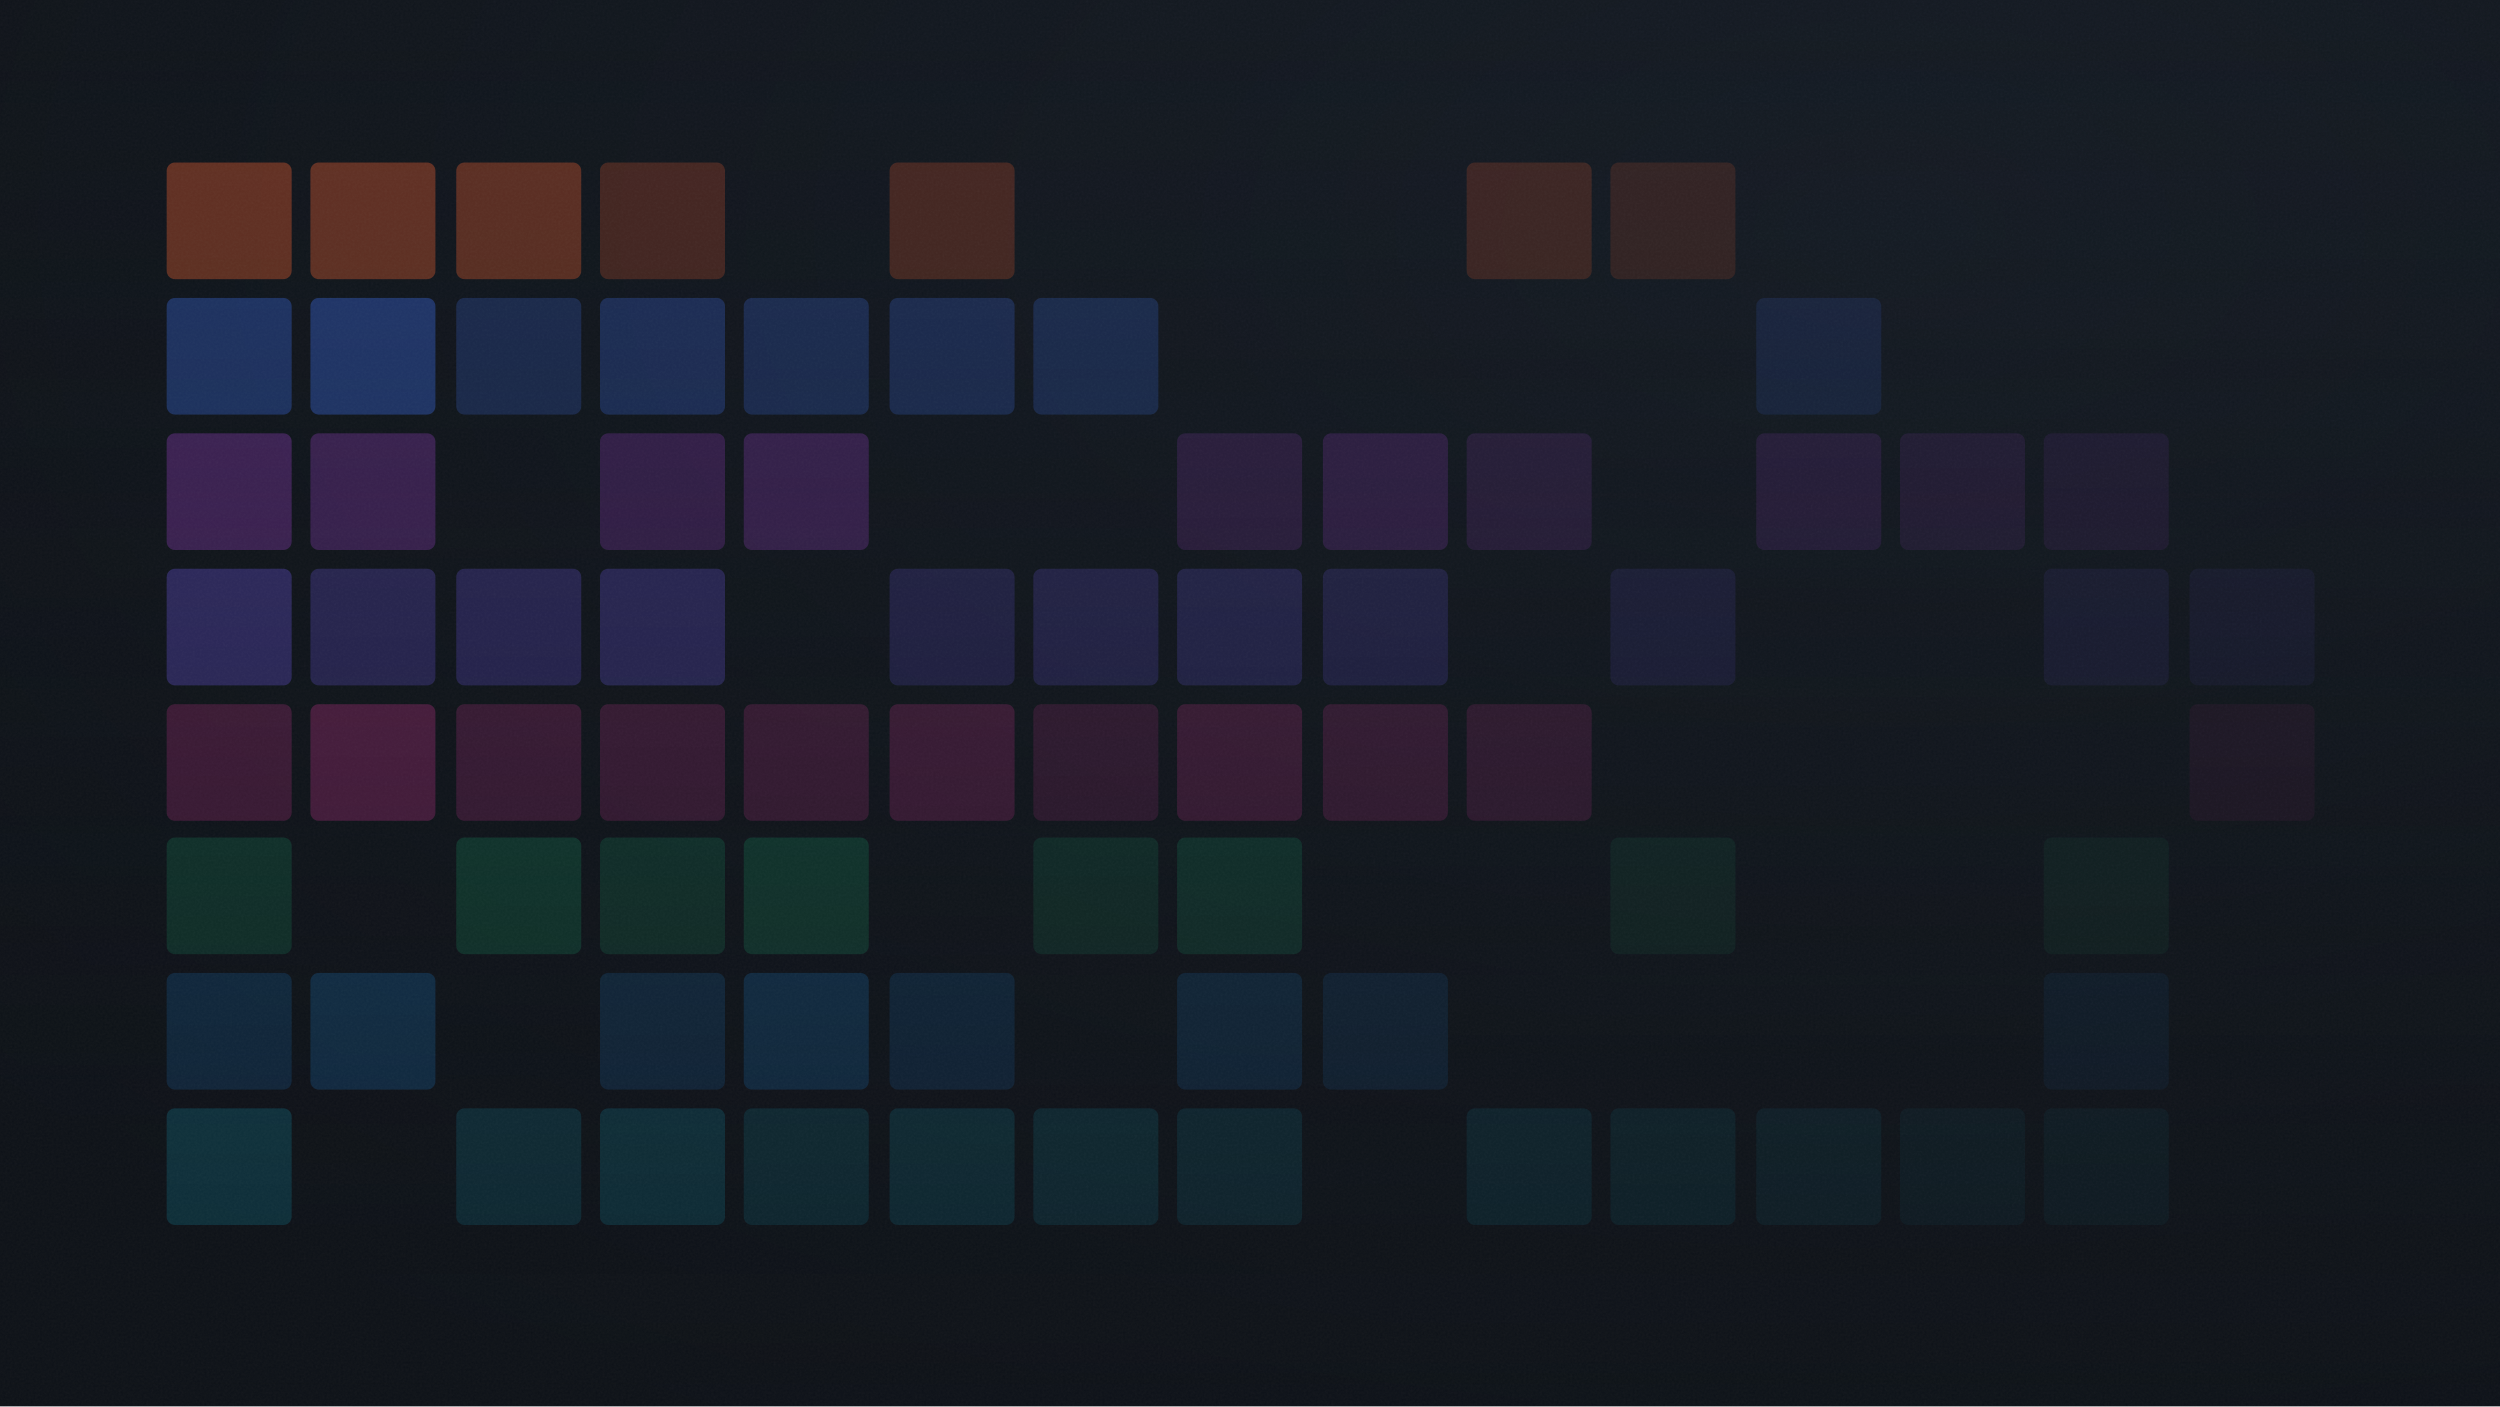
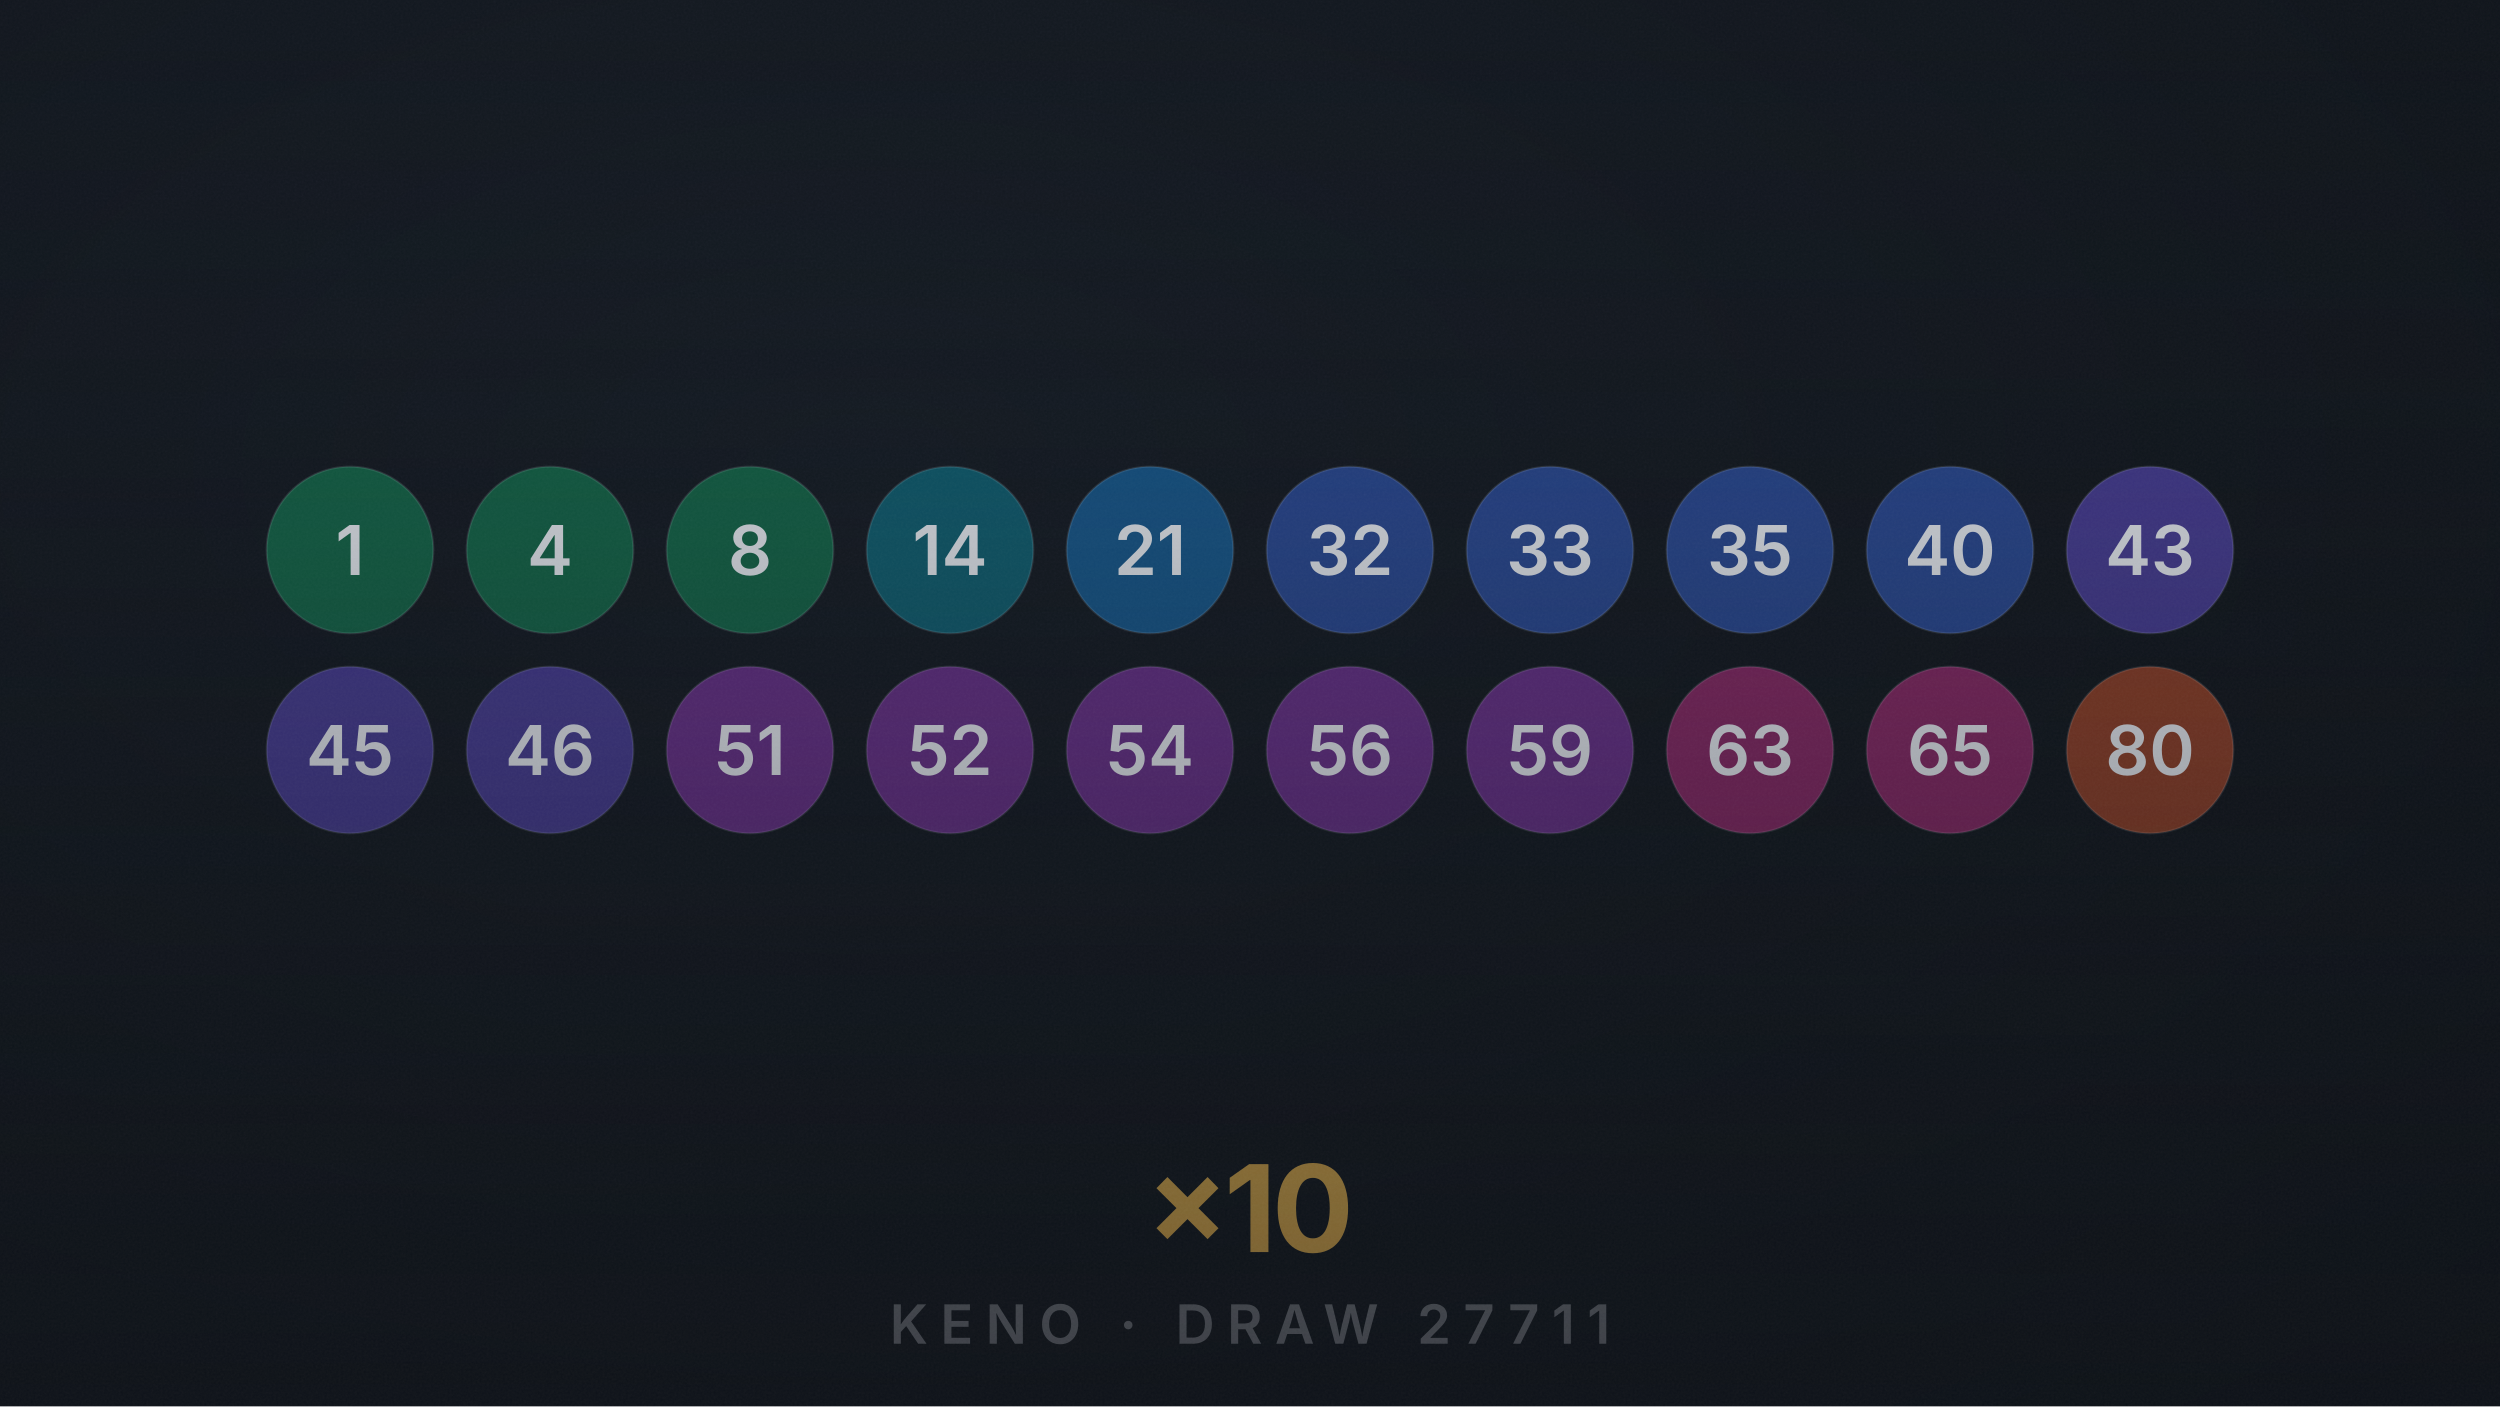
- <svg xmlns="http://www.w3.org/2000/svg" viewBox="0 0 1200 675" width="1200" height="675" role="img" aria-label="Abstract illustration">
+ <svg xmlns="http://www.w3.org/2000/svg" viewBox="0 0 1200 675" width="1200" height="675" role="img" aria-label="The numbers drawn in Keno draw 27711">
  <defs>
-     <radialGradient id="g" cx="0.75" cy="0.16" r="1">
+     <radialGradient id="g" cx="0.35" cy="0.33" r="1">
      <stop offset="0" stop-color="#141B24" />
      <stop offset="1" stop-color="#0D1117" />
    </radialGradient>
    <filter id="n">
      <feTurbulence type="fractalNoise" baseFrequency=".9" numOctaves="3" />
      <feColorMatrix type="saturate" values="0" />
    </filter>
    <linearGradient id="v" x1="0" y1="0" x2="0" y2="1">
      <stop offset="0" stop-color="#0D1117" stop-opacity=".00" />
      <stop offset="1" stop-color="#0D1117" stop-opacity=".55" />
    </linearGradient>
  </defs>
  <rect width="1200" height="675" fill="url(#g)" />
  <g>
-     <rect x="80" y="78" width="60" height="56" rx="4" fill="#8D3E27" opacity="0.70" />
-     <rect x="149" y="78" width="60" height="56" rx="4" fill="#8D3E27" opacity="0.69" />
-     <rect x="219" y="78" width="60" height="56" rx="4" fill="#8D3E27" opacity="0.64" />
-     <rect x="288" y="78" width="60" height="56" rx="4" fill="#8D3E27" opacity="0.44" />
-     <rect x="427" y="78" width="60" height="56" rx="4" fill="#8D3E27" opacity="0.44" />
-     <rect x="704" y="78" width="60" height="56" rx="4" fill="#8D3E27" opacity="0.36" />
-     <rect x="773" y="78" width="60" height="56" rx="4" fill="#8D3E27" opacity="0.28" />
-     <rect x="80" y="143" width="60" height="56" rx="4" fill="#284791" opacity="0.66" />
-     <rect x="149" y="143" width="60" height="56" rx="4" fill="#284791" opacity="0.72" />
-     <rect x="219" y="143" width="60" height="56" rx="4" fill="#284791" opacity="0.45" />
-     <rect x="288" y="143" width="60" height="56" rx="4" fill="#284791" opacity="0.54" />
-     <rect x="357" y="143" width="60" height="56" rx="4" fill="#284791" opacity="0.48" />
-     <rect x="427" y="143" width="60" height="56" rx="4" fill="#284791" opacity="0.47" />
-     <rect x="496" y="143" width="60" height="56" rx="4" fill="#284791" opacity="0.43" />
-     <rect x="843" y="143" width="60" height="56" rx="4" fill="#284791" opacity="0.27" />
-     <rect x="80" y="208" width="60" height="56" rx="4" fill="#662F88" opacity="0.62" />
-     <rect x="149" y="208" width="60" height="56" rx="4" fill="#662F88" opacity="0.57" />
-     <rect x="288" y="208" width="60" height="56" rx="4" fill="#662F88" opacity="0.48" />
-     <rect x="357" y="208" width="60" height="56" rx="4" fill="#662F88" opacity="0.51" />
-     <rect x="565" y="208" width="60" height="56" rx="4" fill="#662F88" opacity="0.34" />
-     <rect x="635" y="208" width="60" height="56" rx="4" fill="#662F88" opacity="0.39" />
-     <rect x="704" y="208" width="60" height="56" rx="4" fill="#662F88" opacity="0.29" />
-     <rect x="843" y="208" width="60" height="56" rx="4" fill="#662F88" opacity="0.28" />
-     <rect x="912" y="208" width="60" height="56" rx="4" fill="#662F88" opacity="0.23" />
-     <rect x="981" y="208" width="60" height="56" rx="4" fill="#662F88" opacity="0.19" />
-     <rect x="80" y="273" width="60" height="56" rx="4" fill="#453B92" opacity="0.69" />
-     <rect x="149" y="273" width="60" height="56" rx="4" fill="#453B92" opacity="0.56" />
-     <rect x="219" y="273" width="60" height="56" rx="4" fill="#453B92" opacity="0.55" />
-     <rect x="288" y="273" width="60" height="56" rx="4" fill="#453B92" opacity="0.58" />
-     <rect x="427" y="273" width="60" height="56" rx="4" fill="#453B92" opacity="0.41" />
-     <rect x="496" y="273" width="60" height="56" rx="4" fill="#453B92" opacity="0.44" />
-     <rect x="565" y="273" width="60" height="56" rx="4" fill="#453B92" opacity="0.45" />
-     <rect x="635" y="273" width="60" height="56" rx="4" fill="#453B92" opacity="0.39" />
-     <rect x="773" y="273" width="60" height="56" rx="4" fill="#453B92" opacity="0.26" />
-     <rect x="981" y="273" width="60" height="56" rx="4" fill="#453B92" opacity="0.20" />
-     <rect x="1051" y="273" width="60" height="56" rx="4" fill="#453B92" opacity="0.16" />
-     <rect x="80" y="338" width="60" height="56" rx="4" fill="#852764" opacity="0.52" />
-     <rect x="149" y="338" width="60" height="56" rx="4" fill="#852764" opacity="0.63" />
-     <rect x="219" y="338" width="60" height="56" rx="4" fill="#852764" opacity="0.46" />
-     <rect x="288" y="338" width="60" height="56" rx="4" fill="#852764" opacity="0.44" />
-     <rect x="357" y="338" width="60" height="56" rx="4" fill="#852764" opacity="0.43" />
-     <rect x="427" y="338" width="60" height="56" rx="4" fill="#852764" opacity="0.47" />
-     <rect x="496" y="338" width="60" height="56" rx="4" fill="#852764" opacity="0.35" />
-     <rect x="565" y="338" width="60" height="56" rx="4" fill="#852764" opacity="0.45" />
-     <rect x="635" y="338" width="60" height="56" rx="4" fill="#852764" opacity="0.40" />
-     <rect x="704" y="338" width="60" height="56" rx="4" fill="#852764" opacity="0.35" />
-     <rect x="1051" y="338" width="60" height="56" rx="4" fill="#852764" opacity="0.16" />
-     <rect x="80" y="402" width="60" height="56" rx="4" fill="#126447" opacity="0.52" />
-     <rect x="219" y="402" width="60" height="56" rx="4" fill="#126447" opacity="0.57" />
-     <rect x="288" y="402" width="60" height="56" rx="4" fill="#126447" opacity="0.48" />
-     <rect x="357" y="402" width="60" height="56" rx="4" fill="#126447" opacity="0.56" />
-     <rect x="496" y="402" width="60" height="56" rx="4" fill="#126447" opacity="0.38" />
-     <rect x="565" y="402" width="60" height="56" rx="4" fill="#126447" opacity="0.46" />
-     <rect x="773" y="402" width="60" height="56" rx="4" fill="#126447" opacity="0.26" />
-     <rect x="981" y="402" width="60" height="56" rx="4" fill="#126447" opacity="0.20" />
-     <rect x="80" y="467" width="60" height="56" rx="4" fill="#15568A" opacity="0.49" />
-     <rect x="149" y="467" width="60" height="56" rx="4" fill="#15568A" opacity="0.59" />
-     <rect x="288" y="467" width="60" height="56" rx="4" fill="#15568A" opacity="0.43" />
-     <rect x="357" y="467" width="60" height="56" rx="4" fill="#15568A" opacity="0.54" />
-     <rect x="427" y="467" width="60" height="56" rx="4" fill="#15568A" opacity="0.39" />
-     <rect x="565" y="467" width="60" height="56" rx="4" fill="#15568A" opacity="0.40" />
-     <rect x="635" y="467" width="60" height="56" rx="4" fill="#15568A" opacity="0.32" />
-     <rect x="981" y="467" width="60" height="56" rx="4" fill="#15568A" opacity="0.19" />
-     <rect x="80" y="532" width="60" height="56" rx="4" fill="#0E5D6F" opacity="0.72" />
-     <rect x="219" y="532" width="60" height="56" rx="4" fill="#0E5D6F" opacity="0.56" />
-     <rect x="288" y="532" width="60" height="56" rx="4" fill="#0E5D6F" opacity="0.63" />
-     <rect x="357" y="532" width="60" height="56" rx="4" fill="#0E5D6F" opacity="0.49" />
-     <rect x="427" y="532" width="60" height="56" rx="4" fill="#0E5D6F" opacity="0.52" />
-     <rect x="496" y="532" width="60" height="56" rx="4" fill="#0E5D6F" opacity="0.47" />
-     <rect x="565" y="532" width="60" height="56" rx="4" fill="#0E5D6F" opacity="0.42" />
-     <rect x="704" y="532" width="60" height="56" rx="4" fill="#0E5D6F" opacity="0.37" />
-     <rect x="773" y="532" width="60" height="56" rx="4" fill="#0E5D6F" opacity="0.32" />
-     <rect x="843" y="532" width="60" height="56" rx="4" fill="#0E5D6F" opacity="0.28" />
-     <rect x="912" y="532" width="60" height="56" rx="4" fill="#0E5D6F" opacity="0.21" />
-     <rect x="981" y="532" width="60" height="56" rx="4" fill="#0E5D6F" opacity="0.19" />
+     <circle cx="168" cy="264" r="40" fill="#126447" opacity="1" />
+     <circle cx="168" cy="264" r="40" fill="none" stroke="#E8ECF2" stroke-opacity=".14" stroke-width="1" />
+     <text x="168" y="264" text-anchor="middle" dominant-baseline="central" fill="#E8ECF2" font-family="Inter,Helvetica,Arial,sans-serif" font-weight="600" font-size="33">1</text>
+     <circle cx="264" cy="264" r="40" fill="#126447" opacity="1" />
+     <circle cx="264" cy="264" r="40" fill="none" stroke="#E8ECF2" stroke-opacity=".14" stroke-width="1" />
+     <text x="264" y="264" text-anchor="middle" dominant-baseline="central" fill="#E8ECF2" font-family="Inter,Helvetica,Arial,sans-serif" font-weight="600" font-size="33">4</text>
+     <circle cx="360" cy="264" r="40" fill="#126447" opacity="1" />
+     <circle cx="360" cy="264" r="40" fill="none" stroke="#E8ECF2" stroke-opacity=".14" stroke-width="1" />
+     <text x="360" y="264" text-anchor="middle" dominant-baseline="central" fill="#E8ECF2" font-family="Inter,Helvetica,Arial,sans-serif" font-weight="600" font-size="33">8</text>
+     <circle cx="456" cy="264" r="40" fill="#0E5D6F" opacity="1" />
+     <circle cx="456" cy="264" r="40" fill="none" stroke="#E8ECF2" stroke-opacity=".14" stroke-width="1" />
+     <text x="456" y="264" text-anchor="middle" dominant-baseline="central" fill="#E8ECF2" font-family="Inter,Helvetica,Arial,sans-serif" font-weight="600" font-size="33">14</text>
+     <circle cx="552" cy="264" r="40" fill="#15568A" opacity="1" />
+     <circle cx="552" cy="264" r="40" fill="none" stroke="#E8ECF2" stroke-opacity=".14" stroke-width="1" />
+     <text x="552" y="264" text-anchor="middle" dominant-baseline="central" fill="#E8ECF2" font-family="Inter,Helvetica,Arial,sans-serif" font-weight="600" font-size="33">21</text>
+     <circle cx="648" cy="264" r="40" fill="#284791" opacity="1" />
+     <circle cx="648" cy="264" r="40" fill="none" stroke="#E8ECF2" stroke-opacity=".14" stroke-width="1" />
+     <text x="648" y="264" text-anchor="middle" dominant-baseline="central" fill="#E8ECF2" font-family="Inter,Helvetica,Arial,sans-serif" font-weight="600" font-size="33">32</text>
+     <circle cx="744" cy="264" r="40" fill="#284791" opacity="1" />
+     <circle cx="744" cy="264" r="40" fill="none" stroke="#E8ECF2" stroke-opacity=".14" stroke-width="1" />
+     <text x="744" y="264" text-anchor="middle" dominant-baseline="central" fill="#E8ECF2" font-family="Inter,Helvetica,Arial,sans-serif" font-weight="600" font-size="33">33</text>
+     <circle cx="840" cy="264" r="40" fill="#284791" opacity="1" />
+     <circle cx="840" cy="264" r="40" fill="none" stroke="#E8ECF2" stroke-opacity=".14" stroke-width="1" />
+     <text x="840" y="264" text-anchor="middle" dominant-baseline="central" fill="#E8ECF2" font-family="Inter,Helvetica,Arial,sans-serif" font-weight="600" font-size="33">35</text>
+     <circle cx="936" cy="264" r="40" fill="#284791" opacity="1" />
+     <circle cx="936" cy="264" r="40" fill="none" stroke="#E8ECF2" stroke-opacity=".14" stroke-width="1" />
+     <text x="936" y="264" text-anchor="middle" dominant-baseline="central" fill="#E8ECF2" font-family="Inter,Helvetica,Arial,sans-serif" font-weight="600" font-size="33">40</text>
+     <circle cx="1032" cy="264" r="40" fill="#453B92" opacity="1" />
+     <circle cx="1032" cy="264" r="40" fill="none" stroke="#E8ECF2" stroke-opacity=".14" stroke-width="1" />
+     <text x="1032" y="264" text-anchor="middle" dominant-baseline="central" fill="#E8ECF2" font-family="Inter,Helvetica,Arial,sans-serif" font-weight="600" font-size="33">43</text>
+     <circle cx="168" cy="360" r="40" fill="#453B92" opacity="1" />
+     <circle cx="168" cy="360" r="40" fill="none" stroke="#E8ECF2" stroke-opacity=".14" stroke-width="1" />
+     <text x="168" y="360" text-anchor="middle" dominant-baseline="central" fill="#E8ECF2" font-family="Inter,Helvetica,Arial,sans-serif" font-weight="600" font-size="33">45</text>
+     <circle cx="264" cy="360" r="40" fill="#453B92" opacity="1" />
+     <circle cx="264" cy="360" r="40" fill="none" stroke="#E8ECF2" stroke-opacity=".14" stroke-width="1" />
+     <text x="264" y="360" text-anchor="middle" dominant-baseline="central" fill="#E8ECF2" font-family="Inter,Helvetica,Arial,sans-serif" font-weight="600" font-size="33">46</text>
+     <circle cx="360" cy="360" r="40" fill="#662F88" opacity="1" />
+     <circle cx="360" cy="360" r="40" fill="none" stroke="#E8ECF2" stroke-opacity=".14" stroke-width="1" />
+     <text x="360" y="360" text-anchor="middle" dominant-baseline="central" fill="#E8ECF2" font-family="Inter,Helvetica,Arial,sans-serif" font-weight="600" font-size="33">51</text>
+     <circle cx="456" cy="360" r="40" fill="#662F88" opacity="1" />
+     <circle cx="456" cy="360" r="40" fill="none" stroke="#E8ECF2" stroke-opacity=".14" stroke-width="1" />
+     <text x="456" y="360" text-anchor="middle" dominant-baseline="central" fill="#E8ECF2" font-family="Inter,Helvetica,Arial,sans-serif" font-weight="600" font-size="33">52</text>
+     <circle cx="552" cy="360" r="40" fill="#662F88" opacity="1" />
+     <circle cx="552" cy="360" r="40" fill="none" stroke="#E8ECF2" stroke-opacity=".14" stroke-width="1" />
+     <text x="552" y="360" text-anchor="middle" dominant-baseline="central" fill="#E8ECF2" font-family="Inter,Helvetica,Arial,sans-serif" font-weight="600" font-size="33">54</text>
+     <circle cx="648" cy="360" r="40" fill="#662F88" opacity="1" />
+     <circle cx="648" cy="360" r="40" fill="none" stroke="#E8ECF2" stroke-opacity=".14" stroke-width="1" />
+     <text x="648" y="360" text-anchor="middle" dominant-baseline="central" fill="#E8ECF2" font-family="Inter,Helvetica,Arial,sans-serif" font-weight="600" font-size="33">56</text>
+     <circle cx="744" cy="360" r="40" fill="#662F88" opacity="1" />
+     <circle cx="744" cy="360" r="40" fill="none" stroke="#E8ECF2" stroke-opacity=".14" stroke-width="1" />
+     <text x="744" y="360" text-anchor="middle" dominant-baseline="central" fill="#E8ECF2" font-family="Inter,Helvetica,Arial,sans-serif" font-weight="600" font-size="33">59</text>
+     <circle cx="840" cy="360" r="40" fill="#852764" opacity="1" />
+     <circle cx="840" cy="360" r="40" fill="none" stroke="#E8ECF2" stroke-opacity=".14" stroke-width="1" />
+     <text x="840" y="360" text-anchor="middle" dominant-baseline="central" fill="#E8ECF2" font-family="Inter,Helvetica,Arial,sans-serif" font-weight="600" font-size="33">63</text>
+     <circle cx="936" cy="360" r="40" fill="#852764" opacity="1" />
+     <circle cx="936" cy="360" r="40" fill="none" stroke="#E8ECF2" stroke-opacity=".14" stroke-width="1" />
+     <text x="936" y="360" text-anchor="middle" dominant-baseline="central" fill="#E8ECF2" font-family="Inter,Helvetica,Arial,sans-serif" font-weight="600" font-size="33">65</text>
+     <circle cx="1032" cy="360" r="40" fill="#8D3E27" opacity="1" />
+     <circle cx="1032" cy="360" r="40" fill="none" stroke="#E8ECF2" stroke-opacity=".14" stroke-width="1" />
+     <text x="1032" y="360" text-anchor="middle" dominant-baseline="central" fill="#E8ECF2" font-family="Inter,Helvetica,Arial,sans-serif" font-weight="600" font-size="33">80</text>
+     <text x="600" y="601" text-anchor="middle" fill="#E9B44C" font-family="Inter,Helvetica,Arial,sans-serif" font-weight="680" font-size="58" letter-spacing="-2">×10</text>
+     <text x="600" y="645" text-anchor="middle" fill="#E8ECF2" fill-opacity=".46" font-family="Inter,Helvetica,Arial,sans-serif" font-weight="600" font-size="26" letter-spacing="6">KENO · DRAW 27711</text>
  </g>
  <rect width="1200" height="675" fill="url(#v)" />
  <rect width="1200" height="675" filter="url(#n)" opacity=".045" />
</svg>
